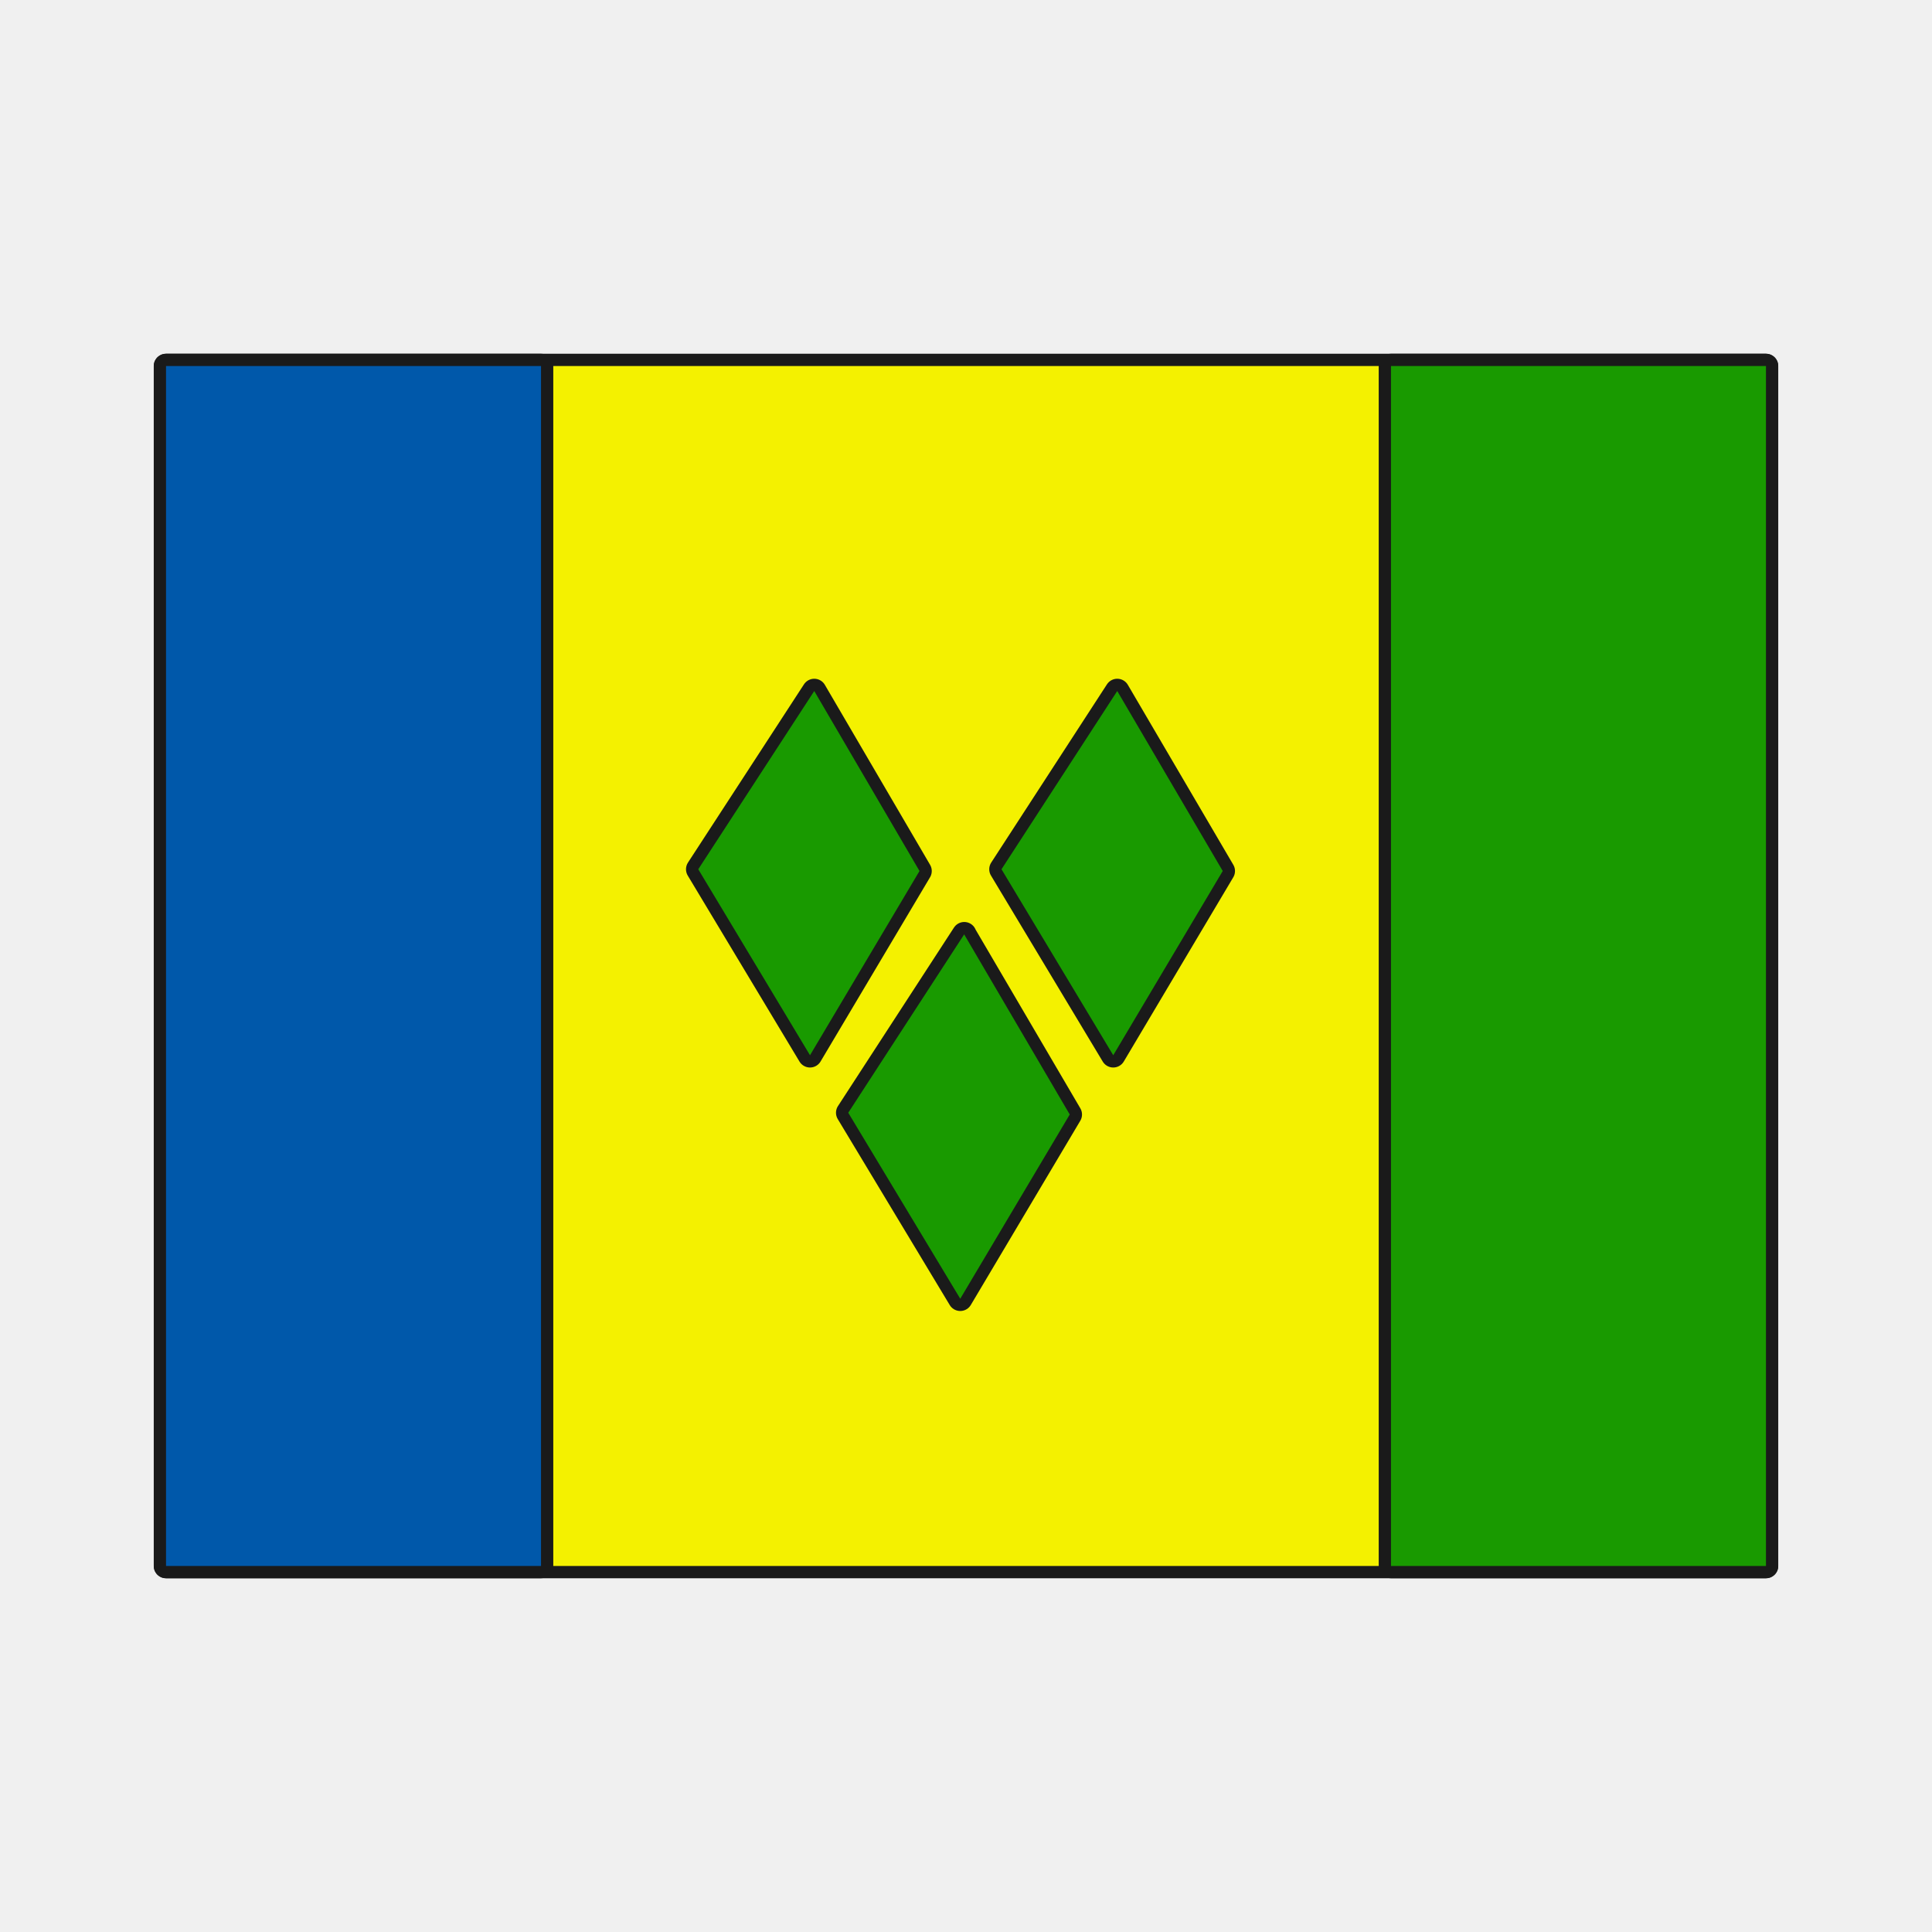
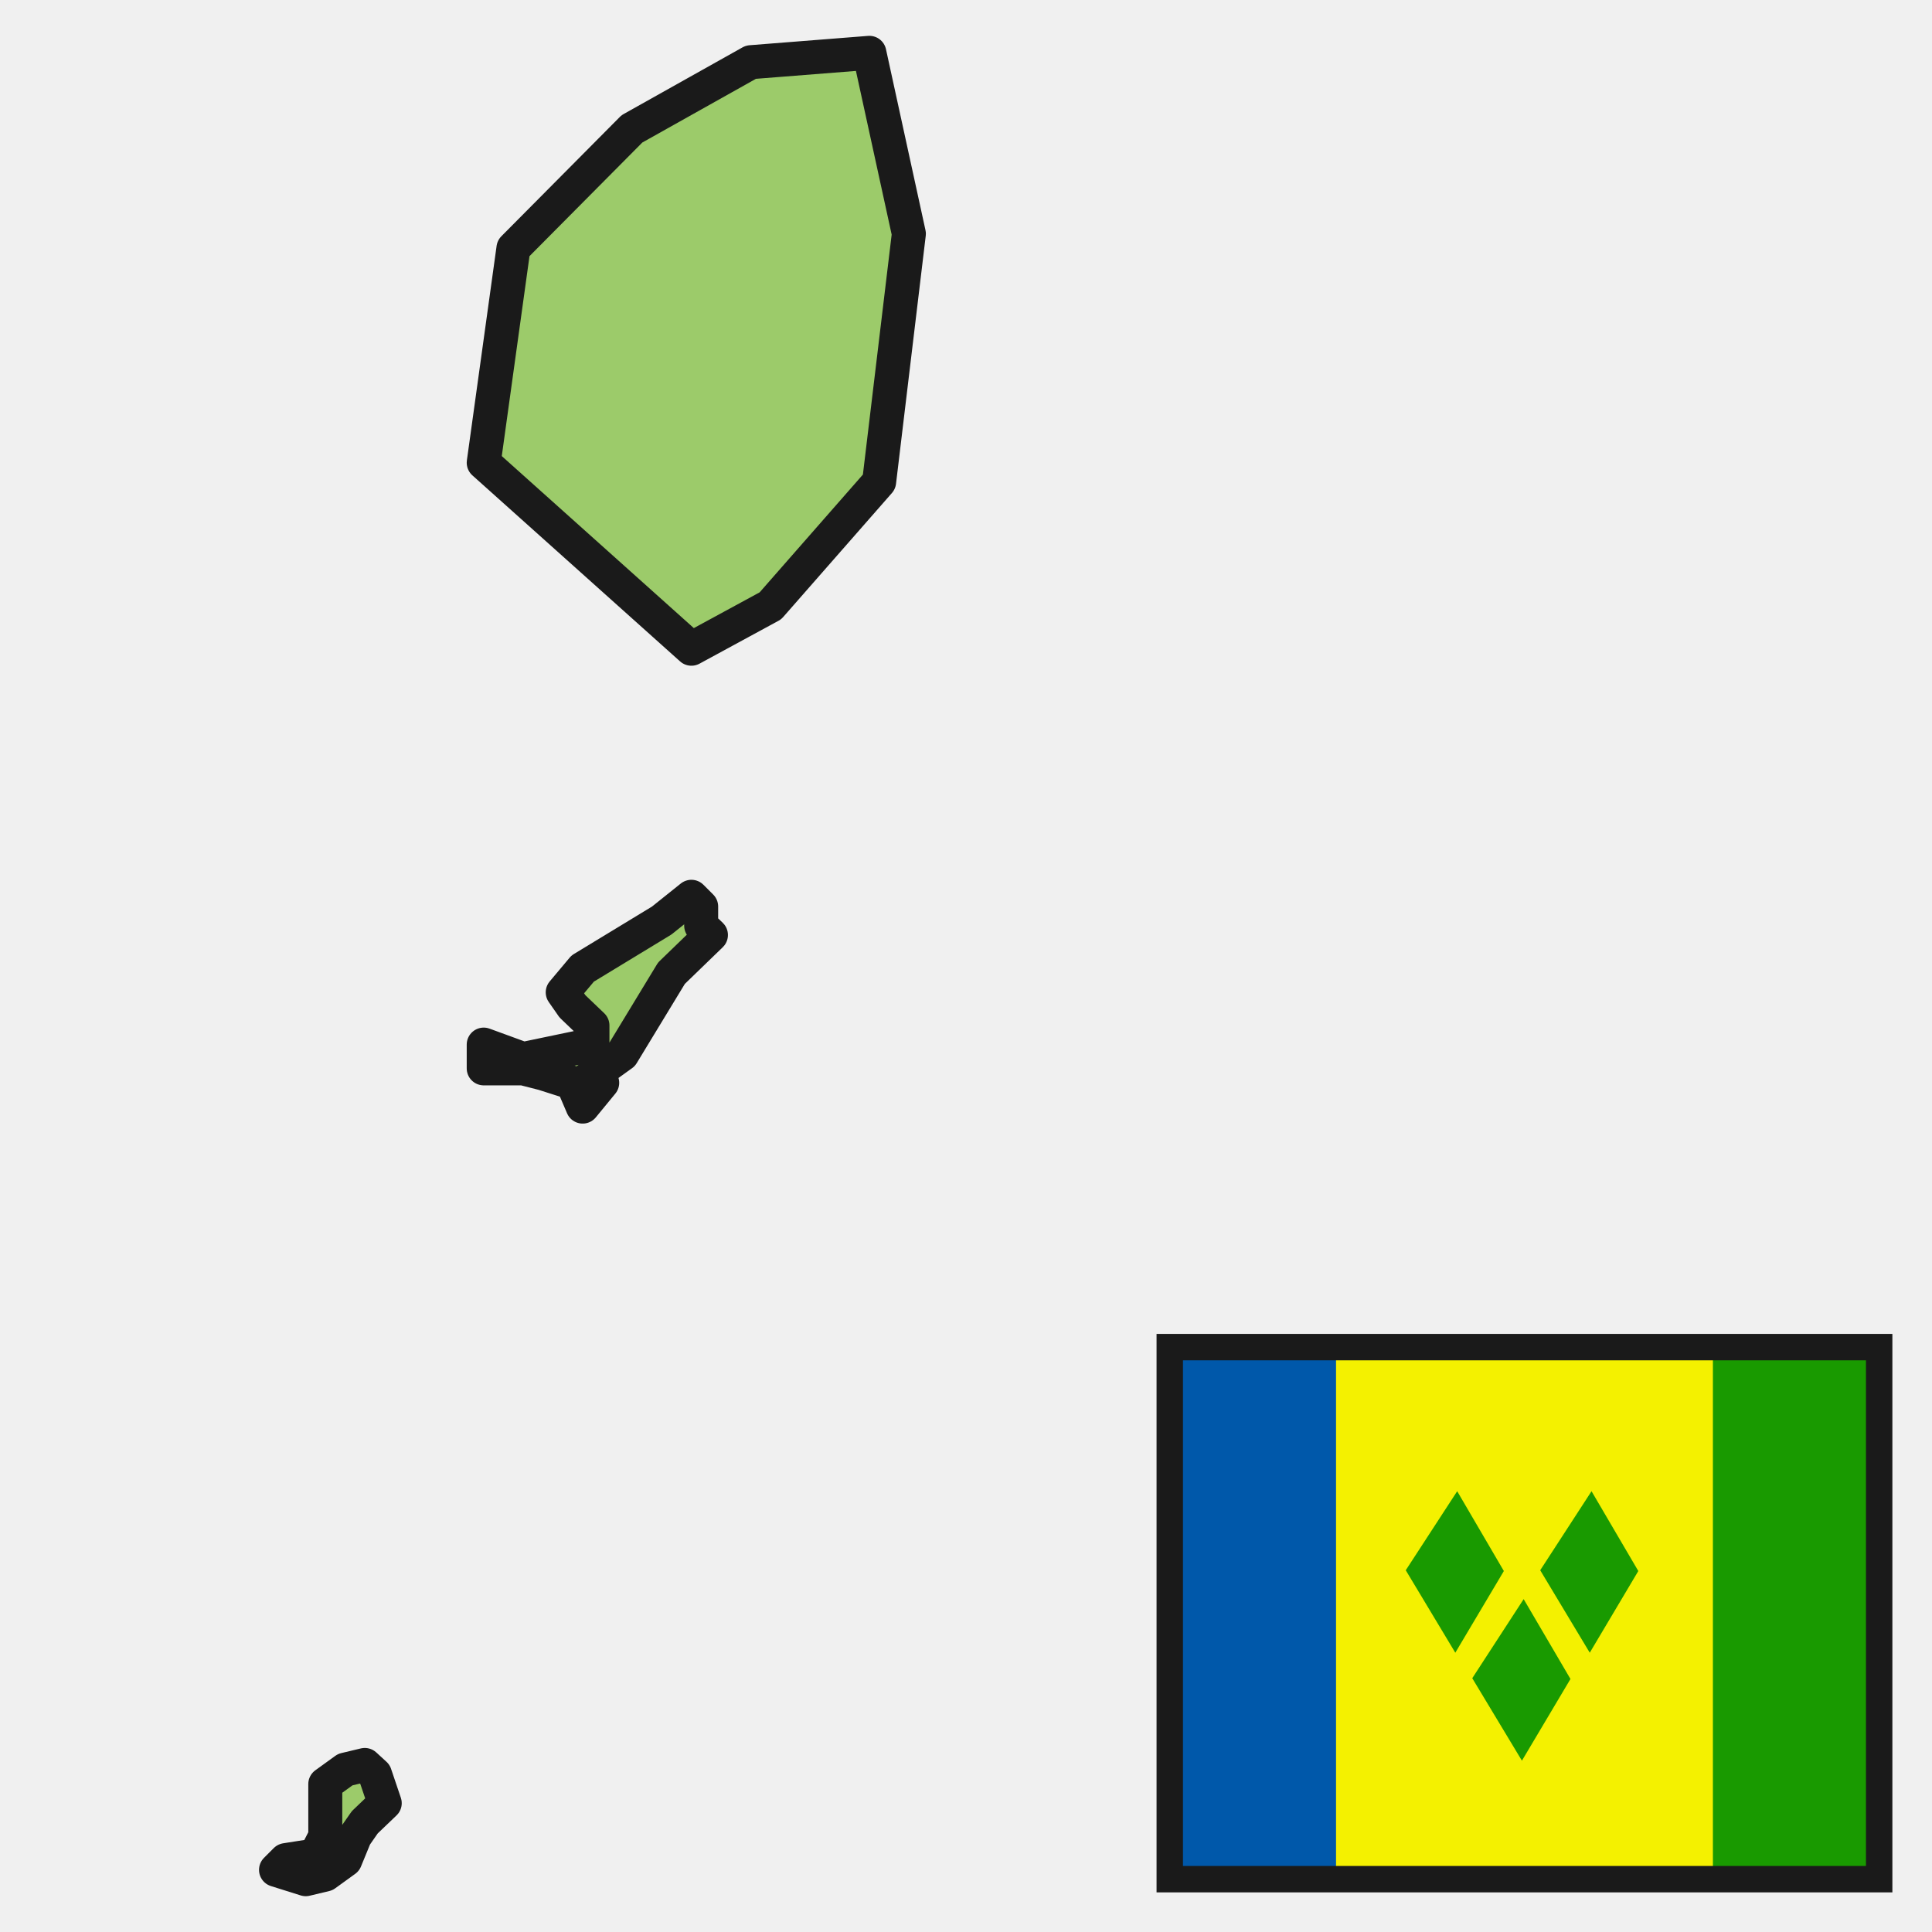
- <svg xmlns="http://www.w3.org/2000/svg" viewBox="0 0 512 512" data-copyright="© 2026 Sensory App House">
-   <g data-fit="1" transform="translate(44.00 97.00) scale(0.6625)">
+ <svg xmlns="http://www.w3.org/2000/svg" viewBox="0 0 512 512">
+   <g transform="translate(-131.15 -32.15) scale(1.1256)">
+     <path d="M 297.9 171.2 L 279.3 181.3 L 230.4 137.5 L 237.4 87.0 L 265.3 58.9 L 293.3 43.2 L 321.2 41.0 L 330.5 83.6 L 323.5 142.0 L 297.9 171.2 Z M 263.0 276.8 L 253.7 283.5 L 258.3 283.5 L 253.7 289.1 L 251.3 283.5 L 244.4 281.3 L 239.7 280.1 L 230.4 280.1 L 230.4 274.5 L 239.7 277.9 L 256.0 274.5 L 256.0 270.0 L 251.3 265.5 L 249.0 262.2 L 253.7 256.6 L 272.3 245.3 L 279.3 239.7 L 281.6 242.0 L 281.6 244.2 L 281.6 246.5 L 283.9 248.7 L 274.6 257.7 L 263.0 276.8 Z M 193.1 469.9 L 188.5 471.0 L 181.5 468.8 L 183.8 466.5 L 190.8 465.4 L 193.1 460.9 L 193.1 455.3 L 193.1 448.6 L 197.8 445.2 L 202.4 444.1 L 204.8 446.3 L 207.1 453.1 L 202.4 457.6 L 200.1 460.9 L 197.8 466.5 L 193.1 469.9 Z" fill="#9ccb6a" stroke="#1a1a1a" stroke-width="8" stroke-linejoin="round" fill-rule="evenodd" />
+   </g>
+   <rect x="310" y="357" width="188" height="141" fill="#ffffff" />
+   <g transform="translate(310 357) scale(0.29375)">
    <g fill-rule="evenodd">
-       <path fill="#f4f100" d="M0 0h640v480H0z" stroke="#1a1a1a" stroke-width="9.81" stroke-linejoin="round" stroke-linecap="round" paint-order="stroke fill" />
-       <path fill="#199a00" d="M490 0h150v480H490z" stroke="#1a1a1a" stroke-width="9.81" stroke-linejoin="round" stroke-linecap="round" paint-order="stroke fill" />
-       <path fill="#0058aa" d="M0 0h150v480H0z" stroke="#1a1a1a" stroke-width="9.81" stroke-linejoin="round" stroke-linecap="round" paint-order="stroke fill" />
-       <path fill="#199a00" d="m259.3 130-46.4 71.3 44.7 74.4 43.8-73.7zm121.2 0-46.3 71.3 44.7 74.4 43.8-73.7zm-61.2 97.3-46.4 71.4 44.8 74.4 43.8-73.7-42.2-72z" stroke="#1a1a1a" stroke-width="9.81" stroke-linejoin="round" stroke-linecap="round" paint-order="stroke fill" />
+       <path fill="#f4f100" d="M0 0h640v480H0z" />
+       <path fill="#199a00" d="M490 0h150v480H490z" />
+       <path fill="#0058aa" d="M0 0h150v480H0z" />
+       <path fill="#199a00" d="m259.3 130-46.4 71.3 44.7 74.4 43.8-73.7zm121.2 0-46.3 71.3 44.7 74.4 43.8-73.7zm-61.2 97.3-46.4 71.4 44.8 74.4 43.8-73.7-42.2-72z" />
    </g>
+     <rect x="1" y="1" width="638" height="478" fill="none" stroke="#000000" stroke-width="2" />
  </g>
+   <rect x="310" y="357" width="188" height="141" fill="none" stroke="#1a1a1a" stroke-width="7" />
</svg>
